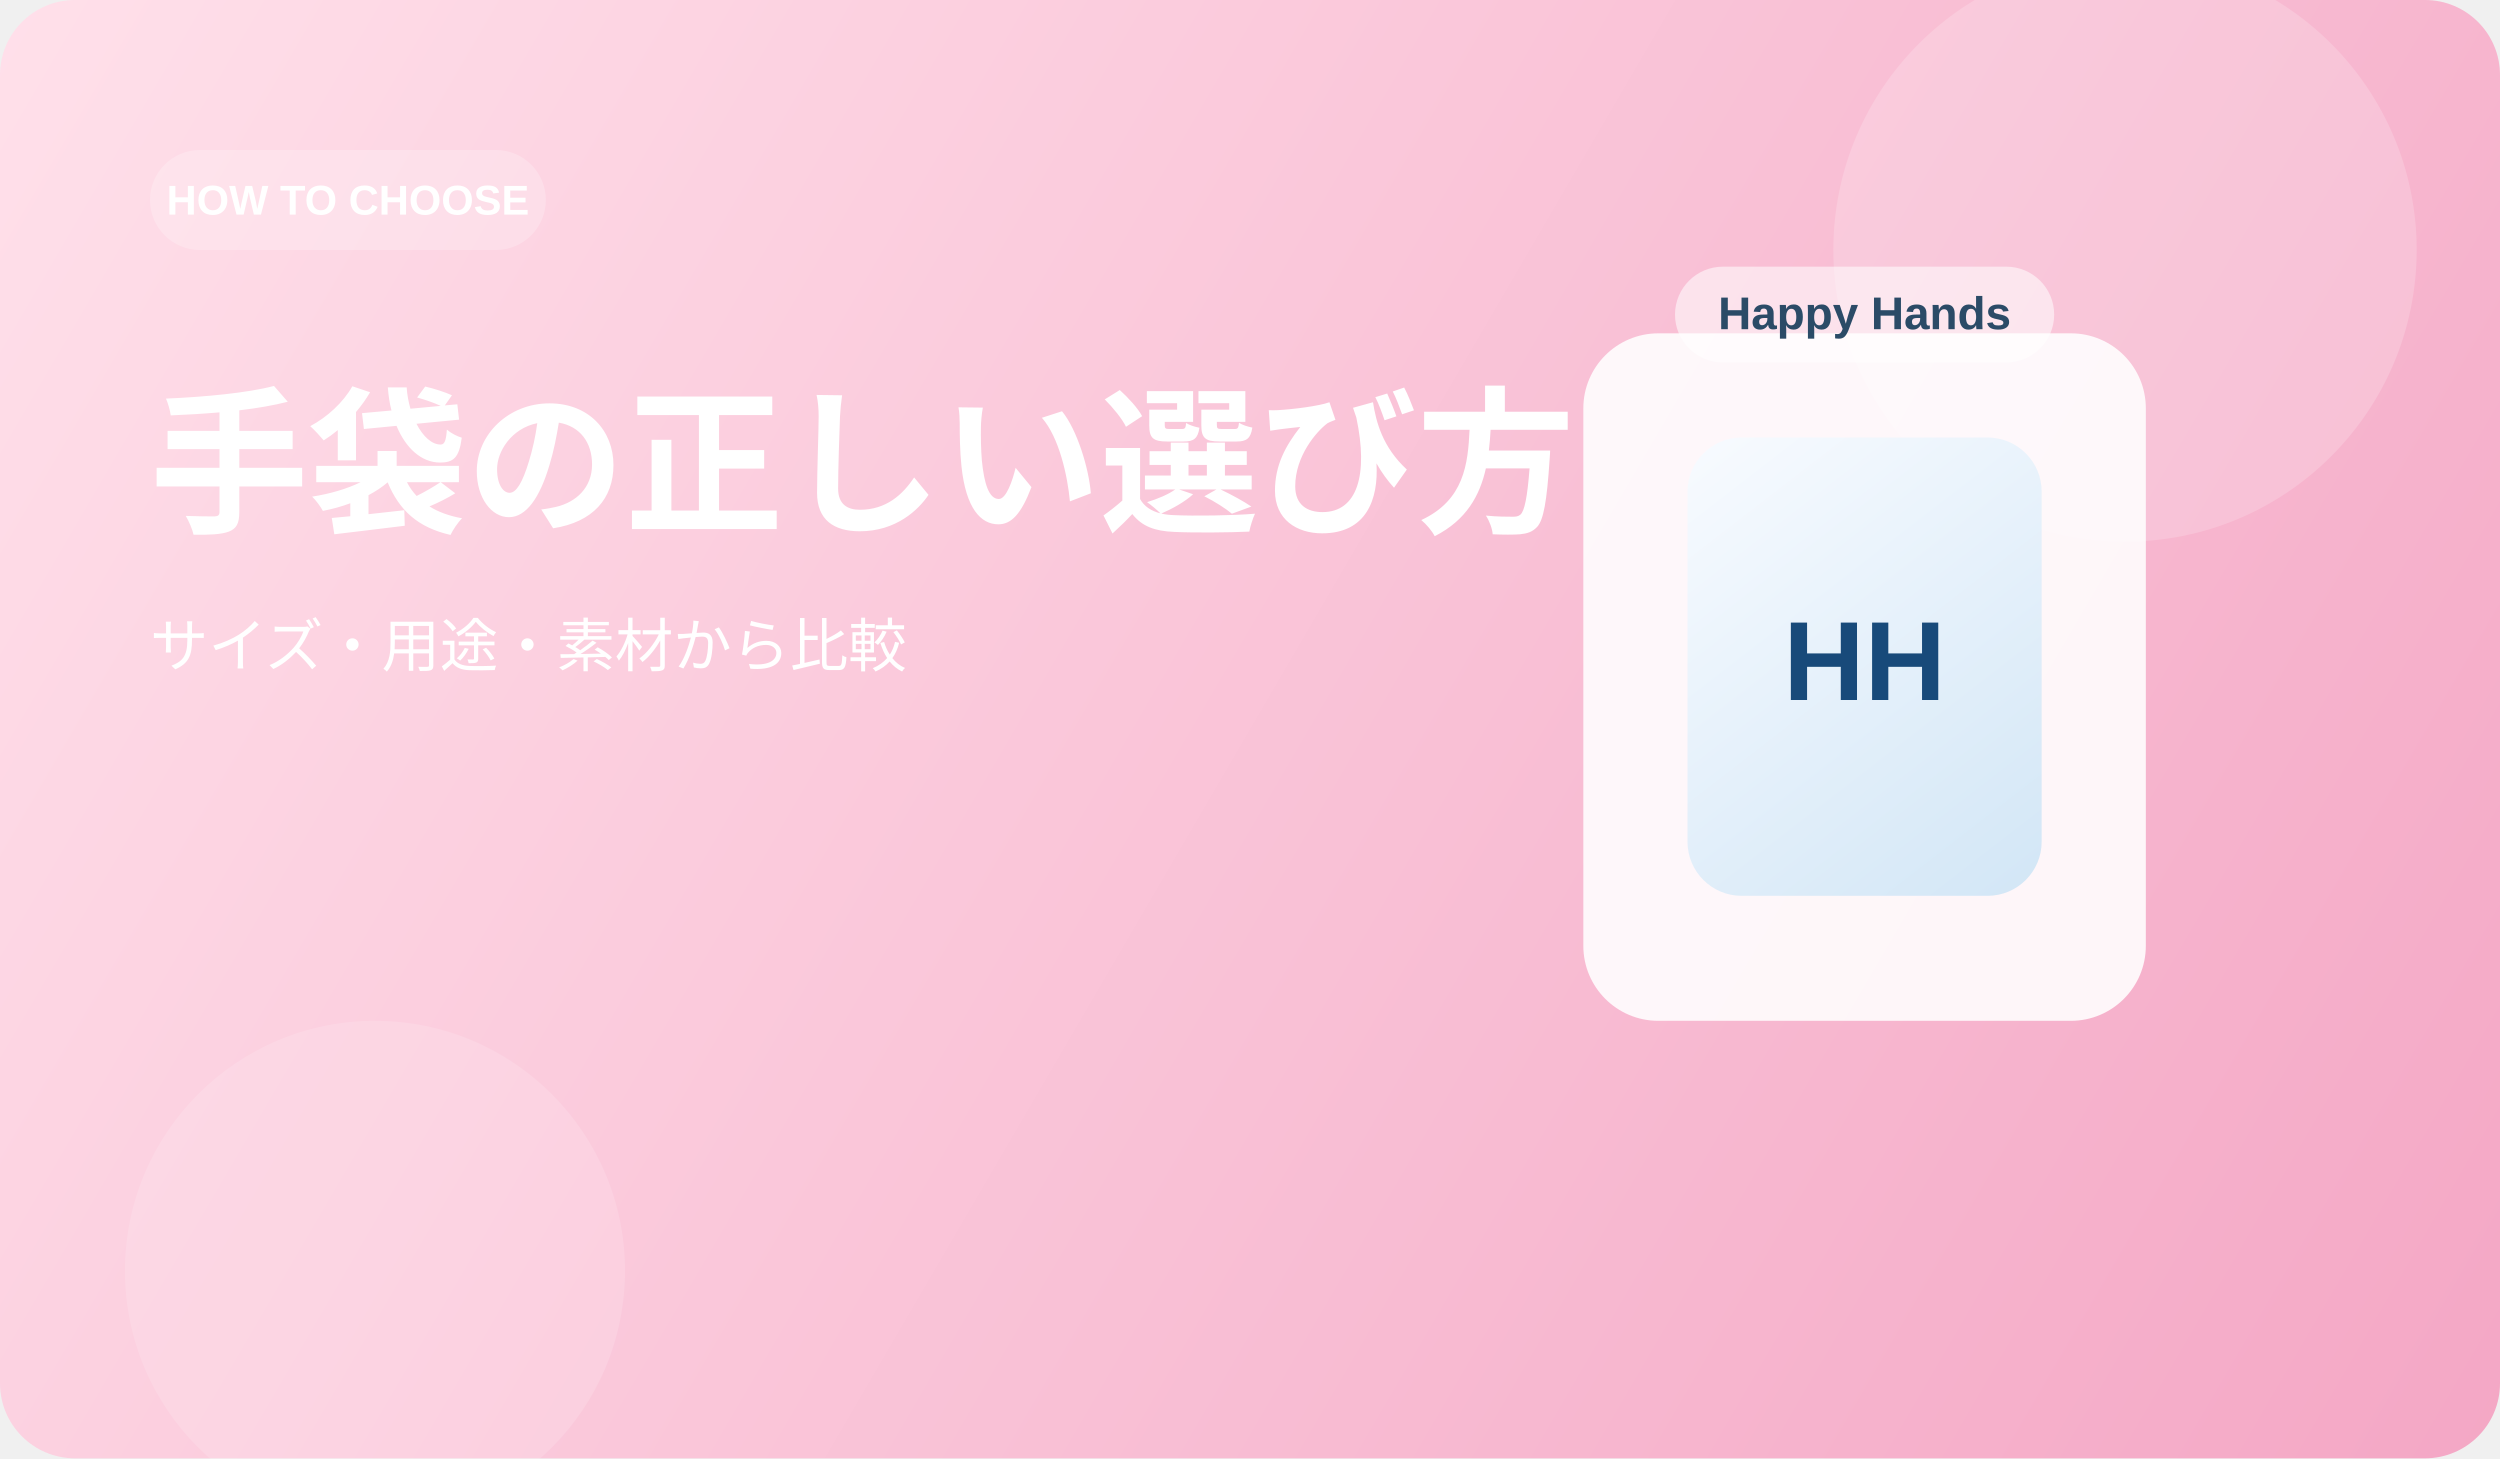
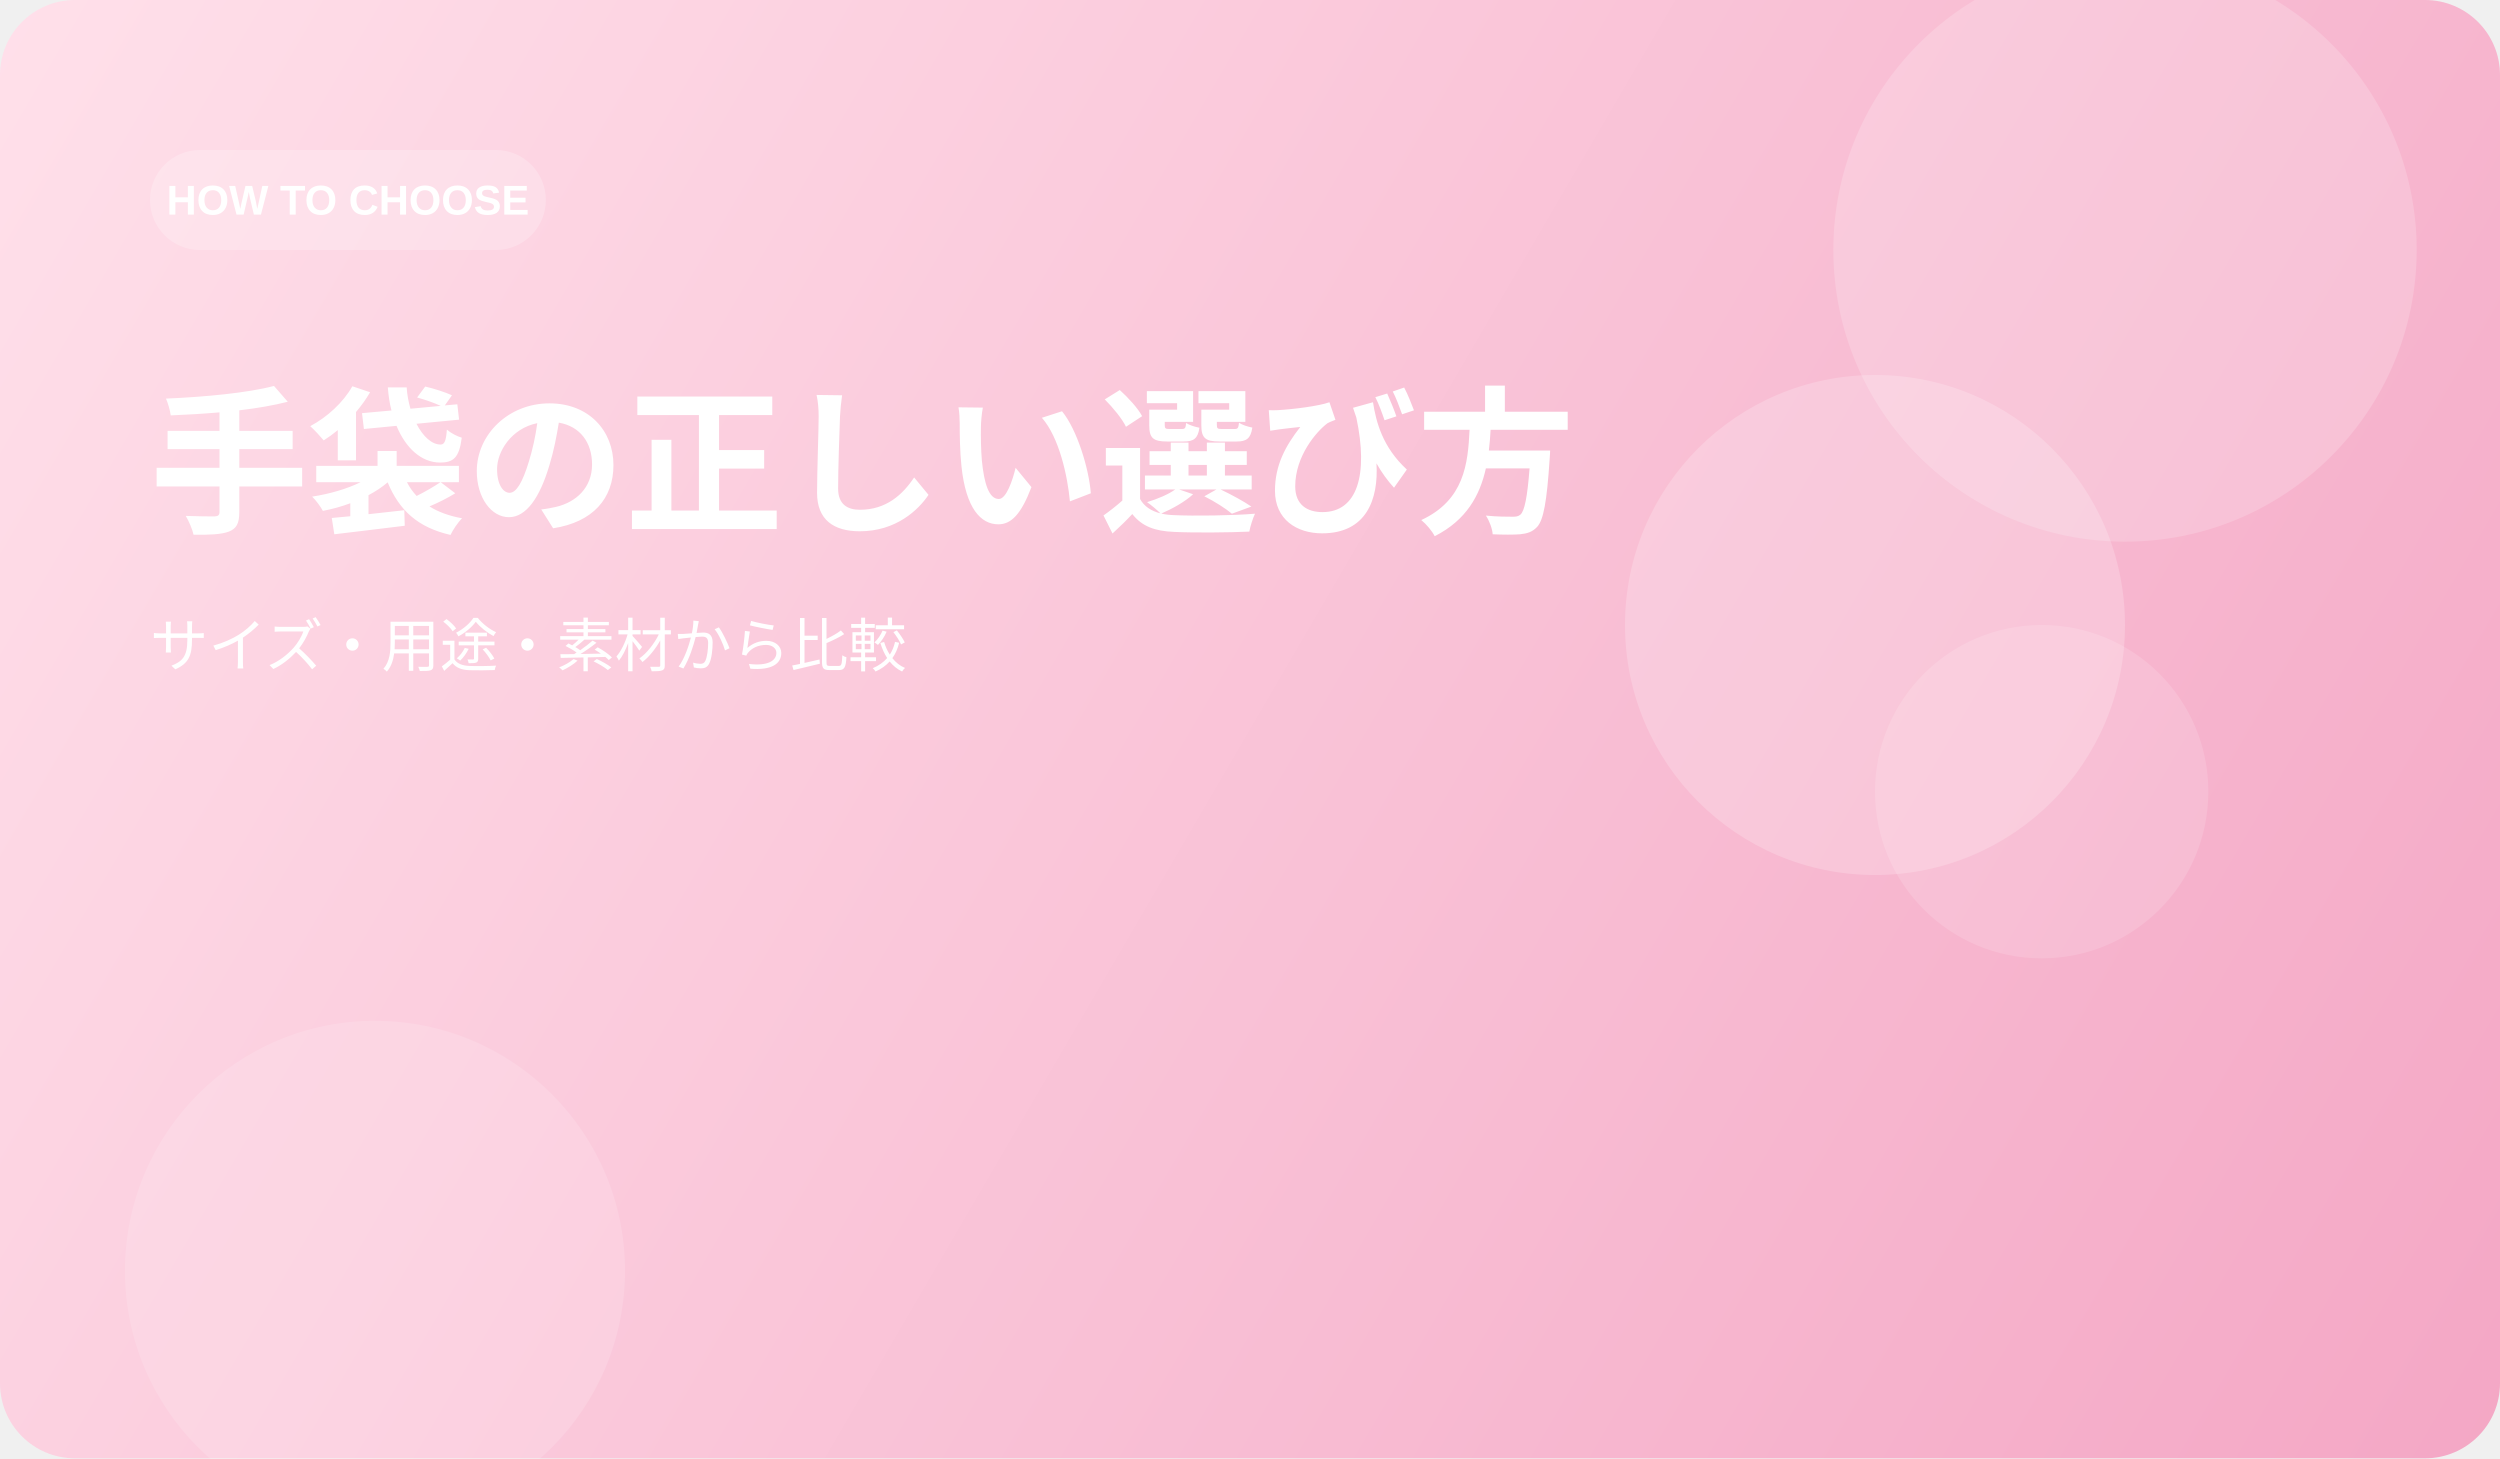
<svg xmlns="http://www.w3.org/2000/svg" width="1200" height="700" viewBox="0 0 1200 700" fill="none">
  <rect width="1200" height="700" rx="36" fill="url(#g)" />
  <circle cx="1020" cy="120" r="140" fill="rgba(255,255,255,0.18)" />
  <circle cx="180" cy="610" r="120" fill="rgba(255,255,255,0.14)" />
  <rect x="72" y="72" width="190" height="48" rx="24" fill="rgba(255,255,255,0.22)" />
  <text x="167" y="103" text-anchor="middle" fill="white" font-size="20" font-family="Arial" font-weight="700">HOW TO CHOOSE</text>
  <text x="72" y="250" fill="white" font-size="76" font-family="Arial" font-weight="800">手袋の正しい選び方</text>
  <text x="72" y="320" fill="white" font-size="28" font-family="Arial">サイズ・用途・素材から比較</text>
-   <rect x="760" y="160" width="270" height="330" rx="36" fill="rgba(255,255,255,0.88)" />
-   <rect x="804" y="128" width="182" height="46" rx="23" fill="rgba(255,255,255,0.55)" />
-   <text x="895" y="158" text-anchor="middle" fill="#2B4B67" font-size="22" font-family="Arial" font-weight="700">Happy Hands</text>
-   <rect x="810" y="210" width="170" height="220" rx="26" fill="url(#p)" />
-   <text x="895" y="336" text-anchor="middle" fill="#184A7A" font-size="54" font-family="Arial" font-weight="800">HH</text>
+   <circle cx="900" cy="300" r="120" fill="rgba(255,255,255,0.20)" />
+   <circle cx="980" cy="380" r="80" fill="rgba(255,255,255,0.14)" />
  <defs>
    <linearGradient id="g" x1="0" y1="0" x2="1200" y2="700" gradientUnits="userSpaceOnUse">
      <stop stop-color="#ffe0ea" />
      <stop offset="1" stop-color="#f4a7c5" />
    </linearGradient>
-     <linearGradient id="p" x1="810" y1="210" x2="980" y2="430" gradientUnits="userSpaceOnUse">
-       <stop stop-color="#F8FBFF" />
-       <stop offset="1" stop-color="#D2E6F6" />
-     </linearGradient>
  </defs>
</svg>
